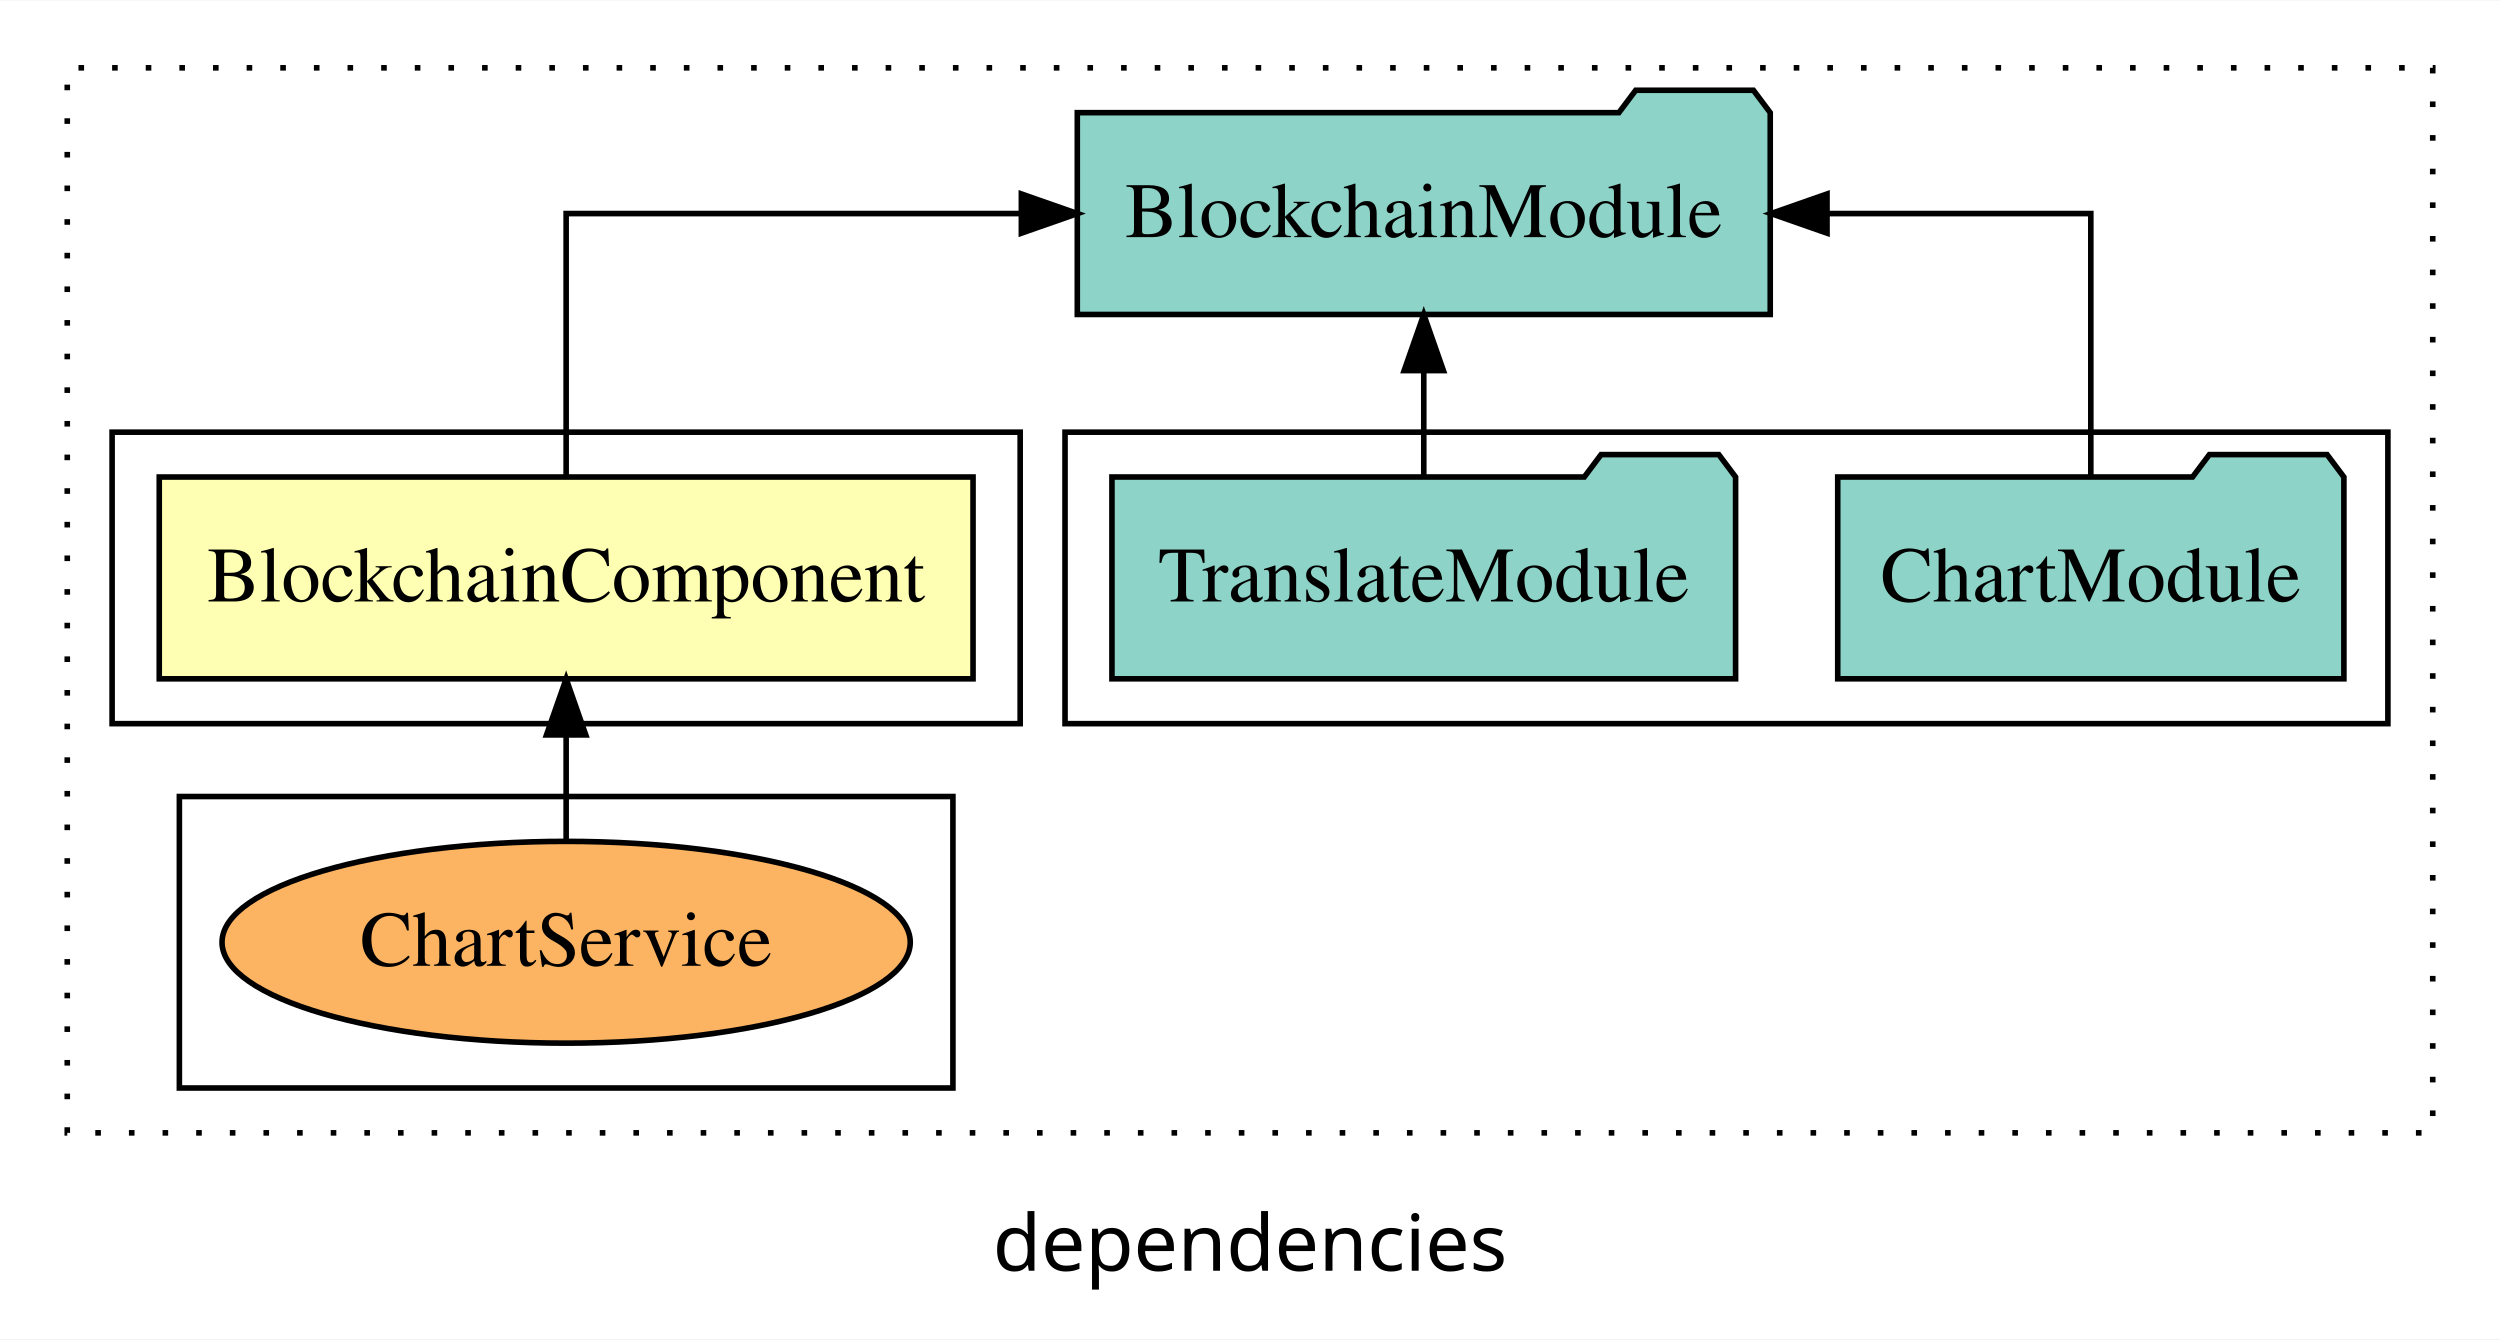
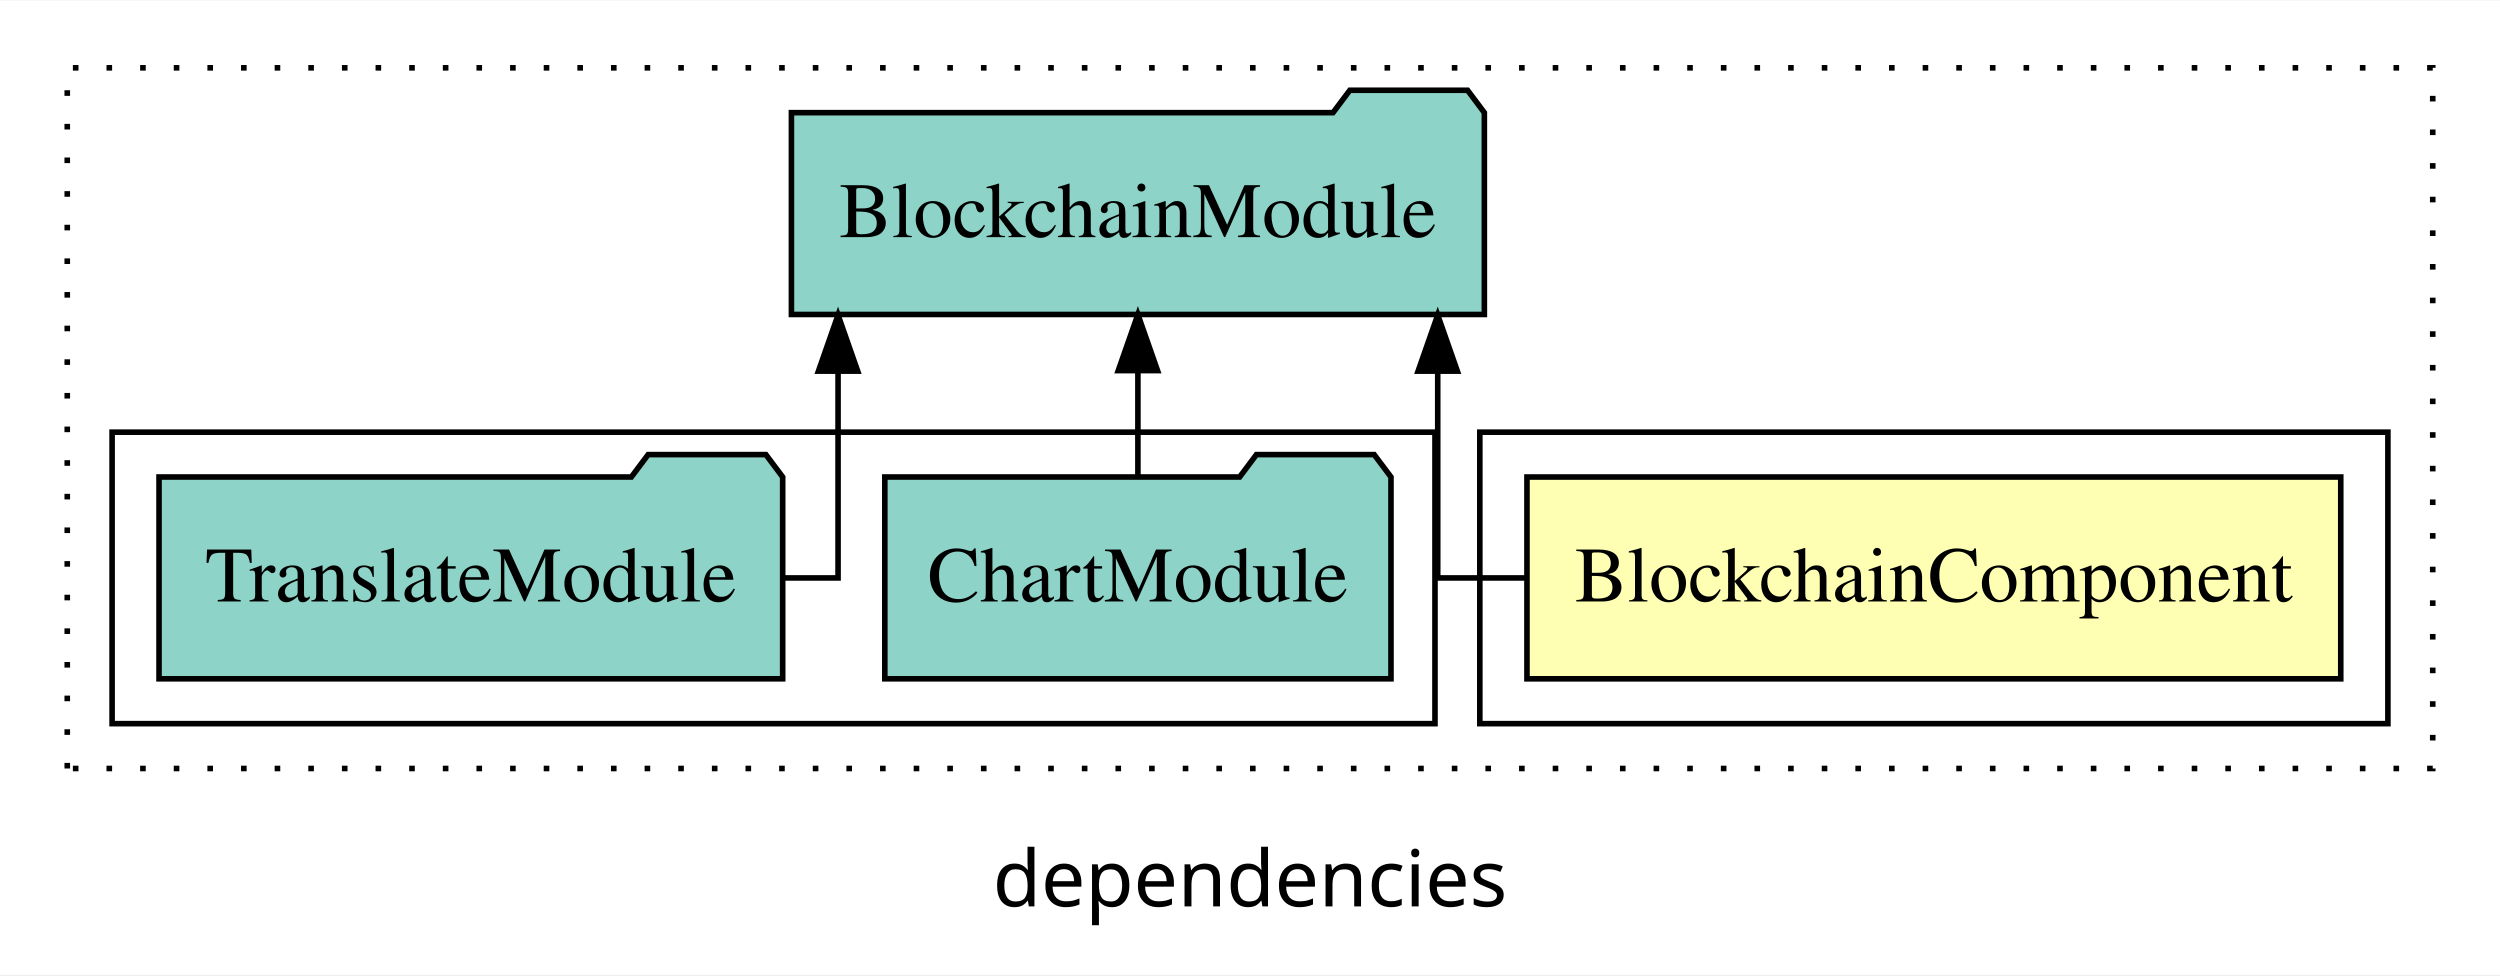
- <svg xmlns="http://www.w3.org/2000/svg" width="446pt" height="239pt" viewBox="0.00 0.00 446.00 238.80">
-   <g id="graph0" class="graph" transform="scale(1 1) rotate(0) translate(4 234.8)">
-     <polygon fill="white" stroke="transparent" points="-4,4 -4,-234.8 442,-234.8 442,4 -4,4" />
+ <svg xmlns="http://www.w3.org/2000/svg" width="446pt" height="174pt" viewBox="0.00 0.00 446.00 173.80">
+   <g id="graph0" class="graph" transform="scale(1 1) rotate(0) translate(4 169.8)">
+     <polygon fill="white" stroke="transparent" points="-4,4 -4,-169.8 442,-169.8 442,4 -4,4" />
    <text text-anchor="middle" x="219" y="-8.2" font-family="sans-serif" font-size="14.00">dependencies</text>
    <g id="clust1" class="cluster">
-       <polygon fill="none" stroke="black" stroke-dasharray="1,5" points="8,-32.8 8,-222.8 430,-222.8 430,-32.8 8,-32.8" />
+       <polygon fill="none" stroke="black" stroke-dasharray="1,5" points="8,-32.8 8,-157.8 430,-157.8 430,-32.8 8,-32.8" />
+     </g>
+     <g id="clust2" class="cluster">
+       <polygon fill="none" stroke="black" points="260,-40.8 260,-92.8 422,-92.8 422,-40.8 260,-40.8" />
    </g>
    <g id="clust4" class="cluster">
-       <polygon fill="none" stroke="black" points="186,-105.8 186,-157.8 422,-157.8 422,-105.8 186,-105.8" />
-     </g>
-     <g id="clust2" class="cluster">
-       <polygon fill="none" stroke="black" points="16,-105.8 16,-157.8 178,-157.8 178,-105.8 16,-105.8" />
-     </g>
-     <g id="clust3" class="cluster">
-       <polygon fill="none" stroke="black" points="28,-40.8 28,-92.8 166,-92.8 166,-40.8 28,-40.8" />
+       <polygon fill="none" stroke="black" points="16,-40.8 16,-92.8 252,-92.8 252,-40.8 16,-40.8" />
    </g>
    <g id="node1" class="node">
-       <polygon fill="#ffffb3" stroke="black" points="169.59,-149.8 24.41,-149.8 24.41,-113.8 169.59,-113.8 169.59,-149.8" />
-       <text text-anchor="middle" x="97" y="-127.6" font-family="Times,serif" font-size="14.00">BlockchainComponent</text>
+       <polygon fill="#ffffb3" stroke="black" points="413.59,-84.8 268.41,-84.8 268.41,-48.8 413.59,-48.8 413.59,-84.8" />
+       <text text-anchor="middle" x="341" y="-62.6" font-family="Times,serif" font-size="14.00">BlockchainComponent</text>
    </g>
    <g id="node2" class="node">
-       <polygon fill="#8dd3c7" stroke="black" points="311.81,-214.8 308.81,-218.8 287.81,-218.8 284.81,-214.8 188.19,-214.8 188.19,-178.8 311.81,-178.8 311.81,-214.8" />
-       <text text-anchor="middle" x="250" y="-192.6" font-family="Times,serif" font-size="14.00">BlockchainModule</text>
+       <polygon fill="#8dd3c7" stroke="black" points="260.81,-149.8 257.81,-153.8 236.81,-153.8 233.81,-149.8 137.19,-149.8 137.19,-113.8 260.81,-113.8 260.81,-149.8" />
+       <text text-anchor="middle" x="199" y="-127.6" font-family="Times,serif" font-size="14.00">BlockchainModule</text>
    </g>
    <g id="edge1" class="edge">
-       <path fill="none" stroke="black" d="M97,-149.91C97,-169.14 97,-196.8 97,-196.8 97,-196.8 178.21,-196.8 178.21,-196.8" />
-       <polygon fill="black" stroke="black" points="178.21,-200.3 188.21,-196.8 178.21,-193.3 178.21,-200.3" />
+       <path fill="none" stroke="black" d="M268.31,-66.8C258.92,-66.8 252.49,-66.8 252.49,-66.8 252.49,-66.8 252.49,-103.69 252.49,-103.69" />
+       <polygon fill="black" stroke="black" points="248.99,-103.69 252.49,-113.69 255.99,-103.69 248.99,-103.69" />
    </g>
    <g id="node3" class="node">
-       <ellipse fill="#fdb462" stroke="black" cx="97" cy="-66.8" rx="61.39" ry="18" />
-       <text text-anchor="middle" x="97" y="-62.6" font-family="Times,serif" font-size="14.00">ChartService</text>
+       <polygon fill="#8dd3c7" stroke="black" points="244.15,-84.8 241.15,-88.8 220.15,-88.8 217.15,-84.8 153.85,-84.8 153.85,-48.8 244.15,-48.8 244.15,-84.8" />
+       <text text-anchor="middle" x="199" y="-62.6" font-family="Times,serif" font-size="14.00">ChartModule</text>
    </g>
    <g id="edge2" class="edge">
-       <path fill="none" stroke="black" d="M97,-84.91C97,-84.91 97,-103.79 97,-103.79" />
-       <polygon fill="black" stroke="black" points="93.5,-103.79 97,-113.79 100.5,-103.79 93.5,-103.79" />
+       <path fill="none" stroke="black" d="M199,-84.91C199,-84.91 199,-103.79 199,-103.79" />
+       <polygon fill="black" stroke="black" points="195.5,-103.79 199,-113.79 202.5,-103.79 195.5,-103.79" />
    </g>
    <g id="node4" class="node">
-       <polygon fill="#8dd3c7" stroke="black" points="414.15,-149.8 411.15,-153.8 390.15,-153.8 387.15,-149.8 323.85,-149.8 323.85,-113.8 414.15,-113.8 414.15,-149.8" />
-       <text text-anchor="middle" x="369" y="-127.6" font-family="Times,serif" font-size="14.00">ChartModule</text>
+       <polygon fill="#8dd3c7" stroke="black" points="135.63,-84.8 132.63,-88.8 111.63,-88.8 108.63,-84.8 24.37,-84.8 24.37,-48.8 135.63,-48.8 135.63,-84.8" />
+       <text text-anchor="middle" x="80" y="-62.6" font-family="Times,serif" font-size="14.00">TranslateModule</text>
    </g>
    <g id="edge3" class="edge">
-       <path fill="none" stroke="black" d="M369,-149.91C369,-169.14 369,-196.8 369,-196.8 369,-196.8 321.94,-196.8 321.94,-196.8" />
-       <polygon fill="black" stroke="black" points="321.94,-193.3 311.94,-196.8 321.94,-200.3 321.94,-193.3" />
-     </g>
-     <g id="node5" class="node">
-       <polygon fill="#8dd3c7" stroke="black" points="305.63,-149.8 302.63,-153.8 281.63,-153.8 278.63,-149.8 194.37,-149.8 194.37,-113.8 305.63,-113.8 305.63,-149.8" />
-       <text text-anchor="middle" x="250" y="-127.6" font-family="Times,serif" font-size="14.00">TranslateModule</text>
-     </g>
-     <g id="edge4" class="edge">
-       <path fill="none" stroke="black" d="M250,-149.91C250,-149.91 250,-168.79 250,-168.79" />
-       <polygon fill="black" stroke="black" points="246.5,-168.79 250,-178.79 253.5,-168.79 246.5,-168.79" />
+       <path fill="none" stroke="black" d="M135.84,-66.8C141.67,-66.8 145.51,-66.8 145.51,-66.8 145.51,-66.8 145.51,-103.69 145.51,-103.69" />
+       <polygon fill="black" stroke="black" points="142.01,-103.69 145.51,-113.69 149.01,-103.69 142.01,-103.69" />
    </g>
  </g>
</svg>
